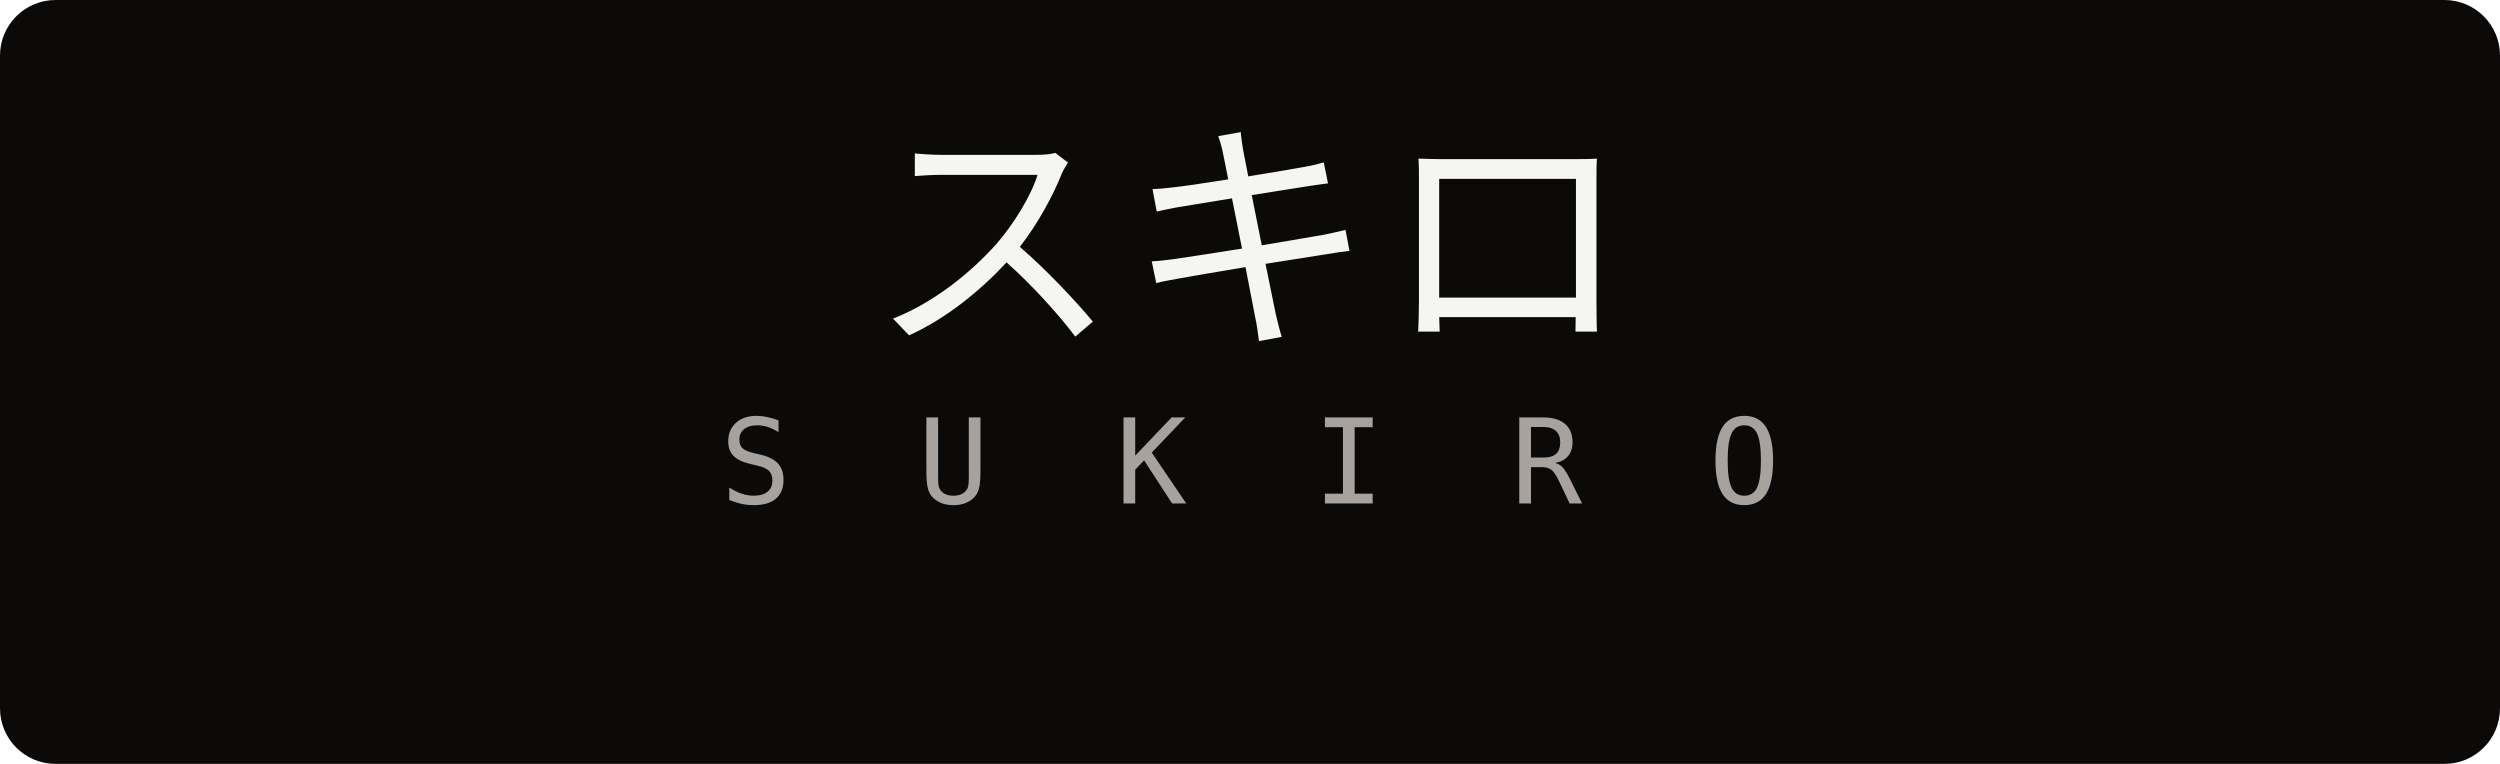
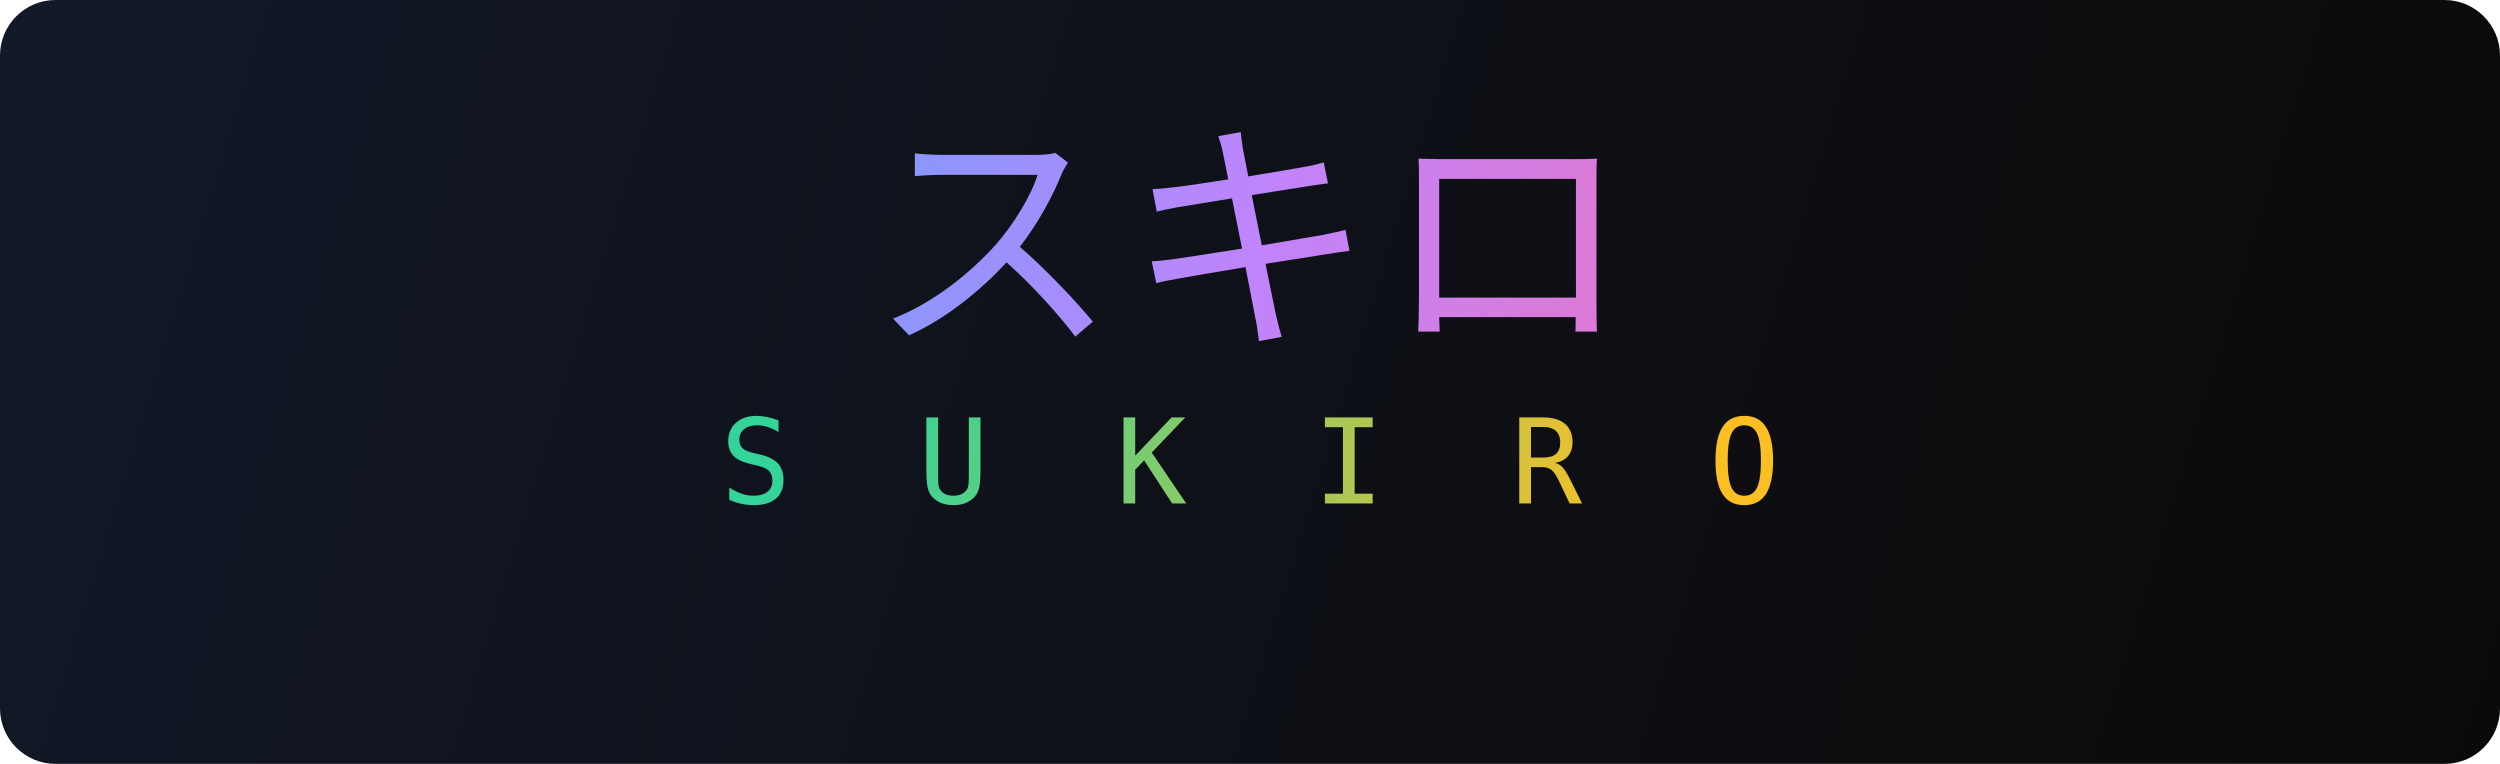
<svg xmlns="http://www.w3.org/2000/svg" width="720" height="220" viewBox="0 0 720 220" fill="none">
-   <rect width="720" height="220" rx="16" fill="#0C0A09" />
+   <defs>
+     <linearGradient id="bg" x1="0" y1="0" x2="720" y2="220" gradientUnits="userSpaceOnUse">
+       <stop stop-color="#111827" />
+       <stop offset="1" stop-color="#0C0A09" />
+     </linearGradient>
+     <linearGradient id="jp" x1="180" y1="40" x2="540" y2="120" gradientUnits="userSpaceOnUse">
+       <stop stop-color="#60A5FA" />
+       <stop offset="0.5" stop-color="#C084FC" />
+       <stop offset="1" stop-color="#F472B6" />
+     </linearGradient>
+     <linearGradient id="en" x1="250" y1="120" x2="470" y2="170" gradientUnits="userSpaceOnUse">
+       <stop stop-color="#34D399" />
+       <stop offset="1" stop-color="#FBBF24" />
+     </linearGradient>
+   </defs>
+   <rect width="720" height="220" rx="16" fill="url(#bg)" />
  <g font-family="ui-monospace, SFMono-Regular, Menlo, monospace" text-anchor="middle">
-     <text x="360" y="95" font-size="72" fill="#F5F5F4" letter-spacing="2">スキロ</text>
-     <text x="360" y="145" font-size="34" fill="#A8A29E" letter-spacing="8">S U K I R O</text>
+     <text x="360" y="95" font-size="72" fill="url(#jp)" letter-spacing="2">スキロ</text>
+     <text x="360" y="145" font-size="34" fill="url(#en)" letter-spacing="8">S U K I R O</text>
  </g>
</svg>
